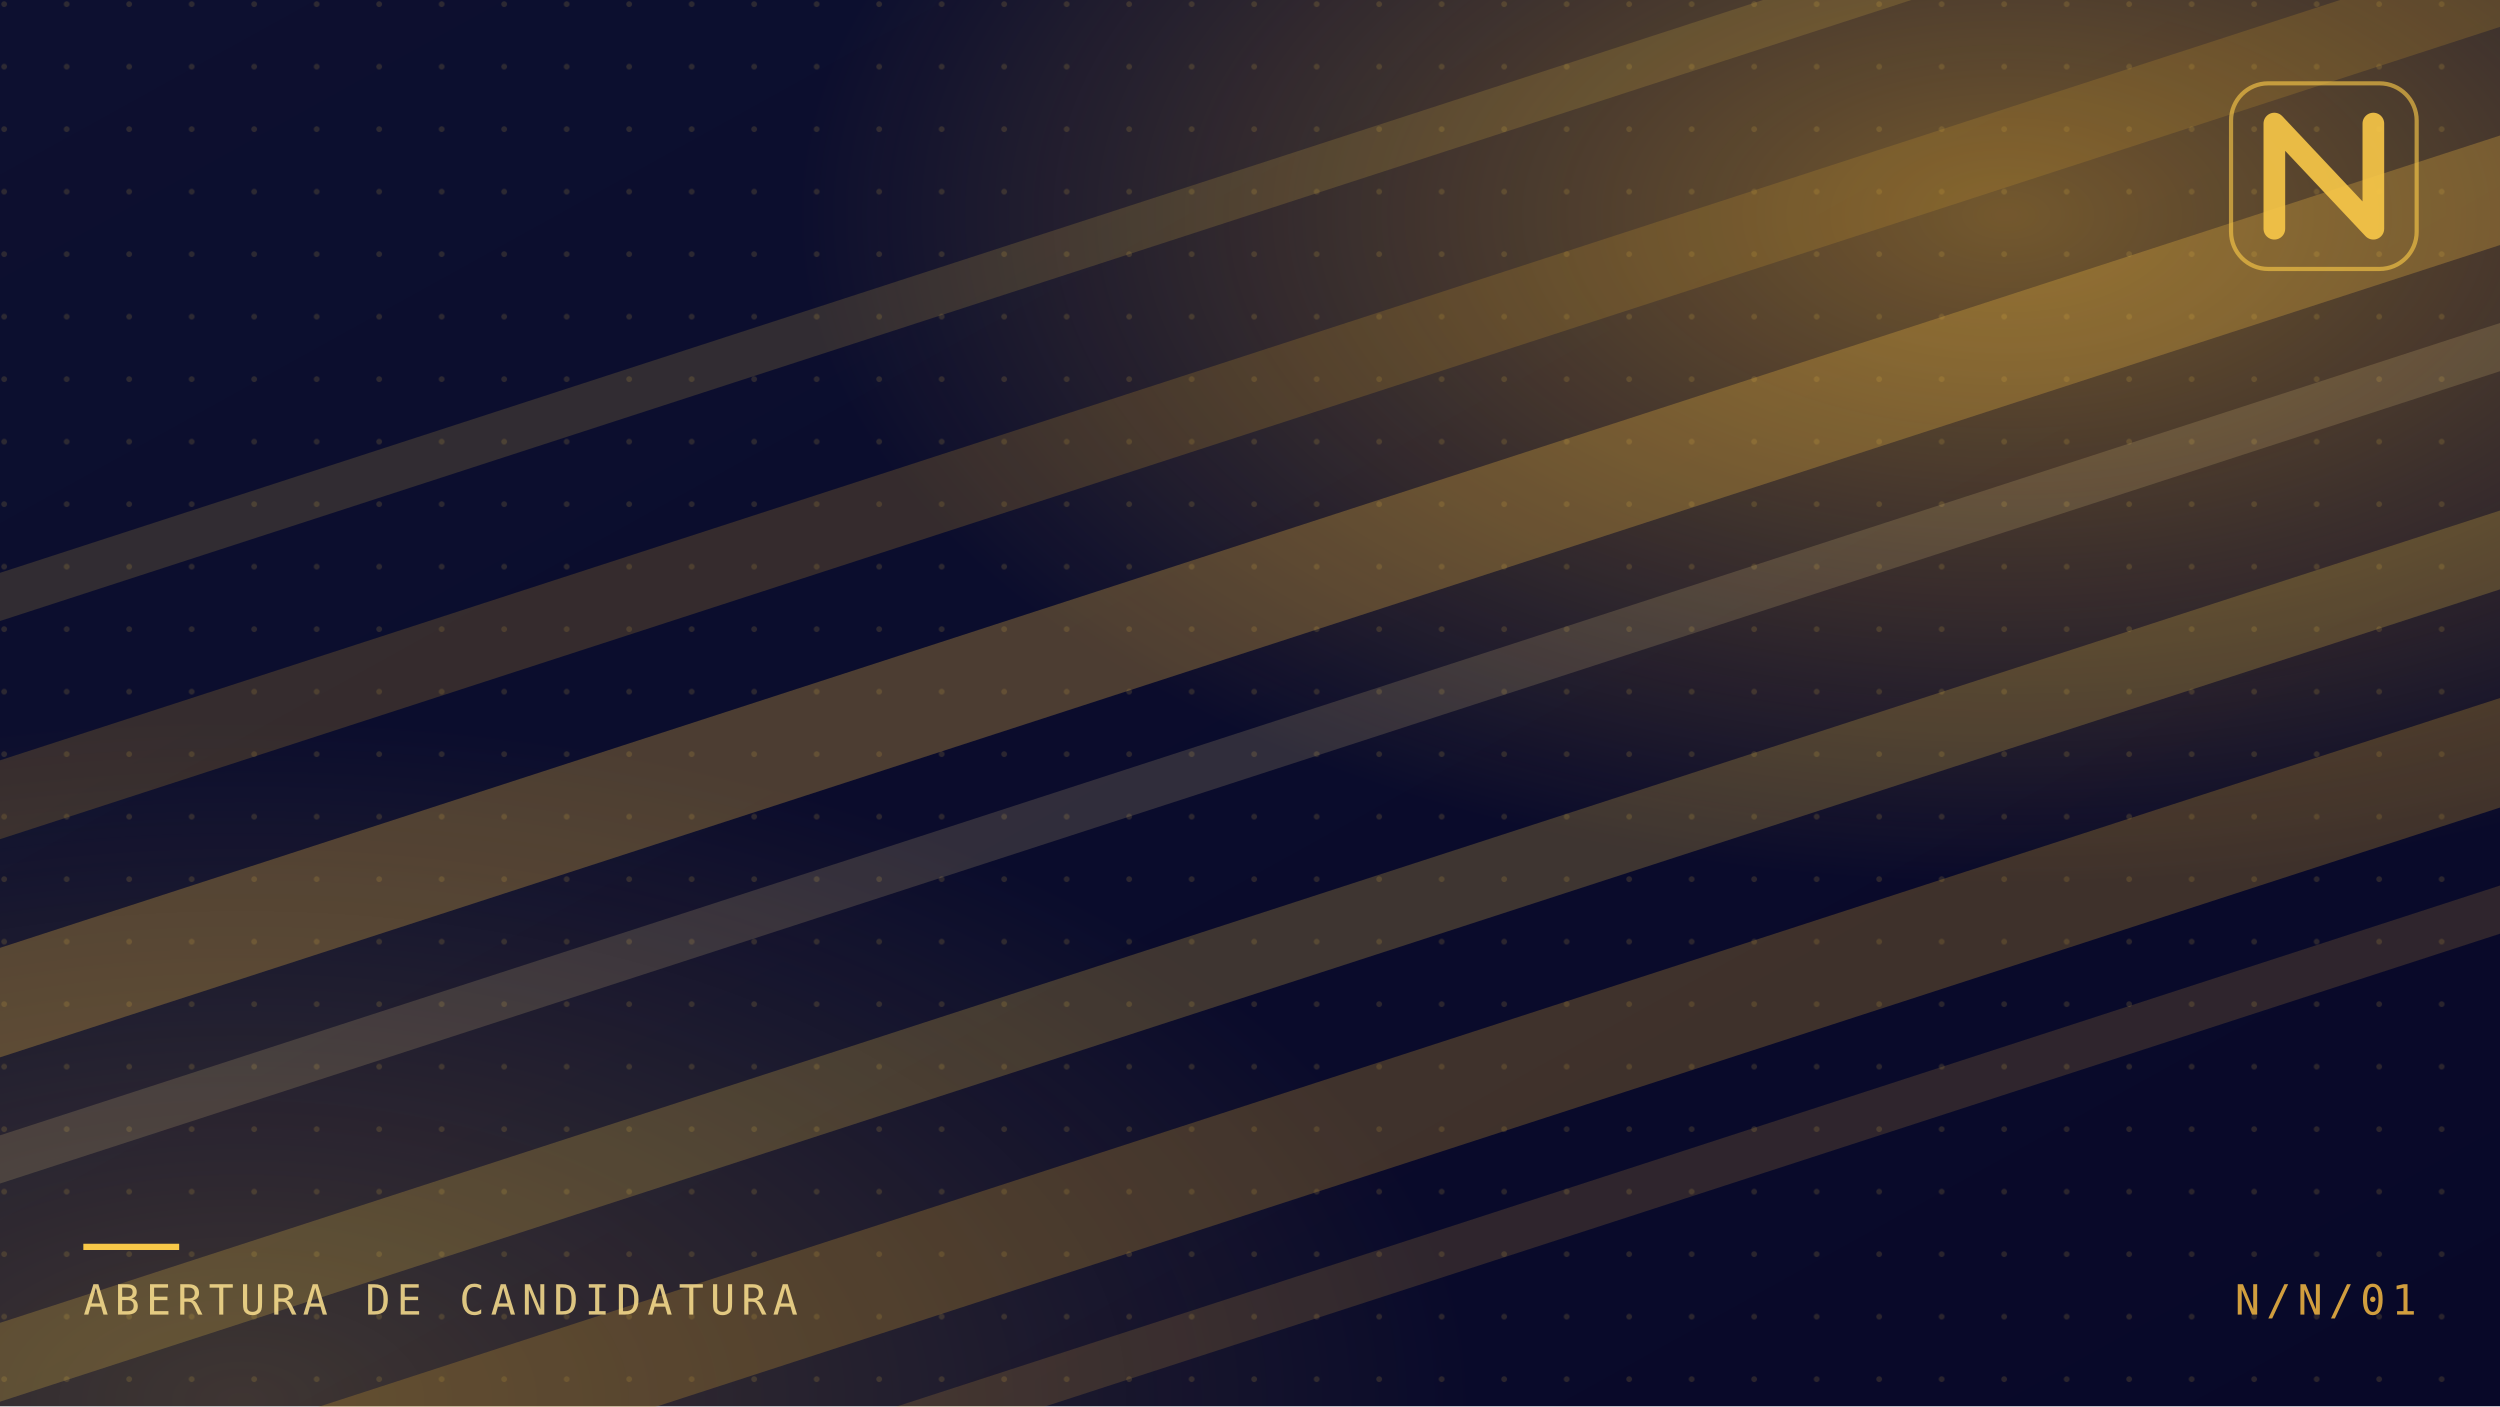
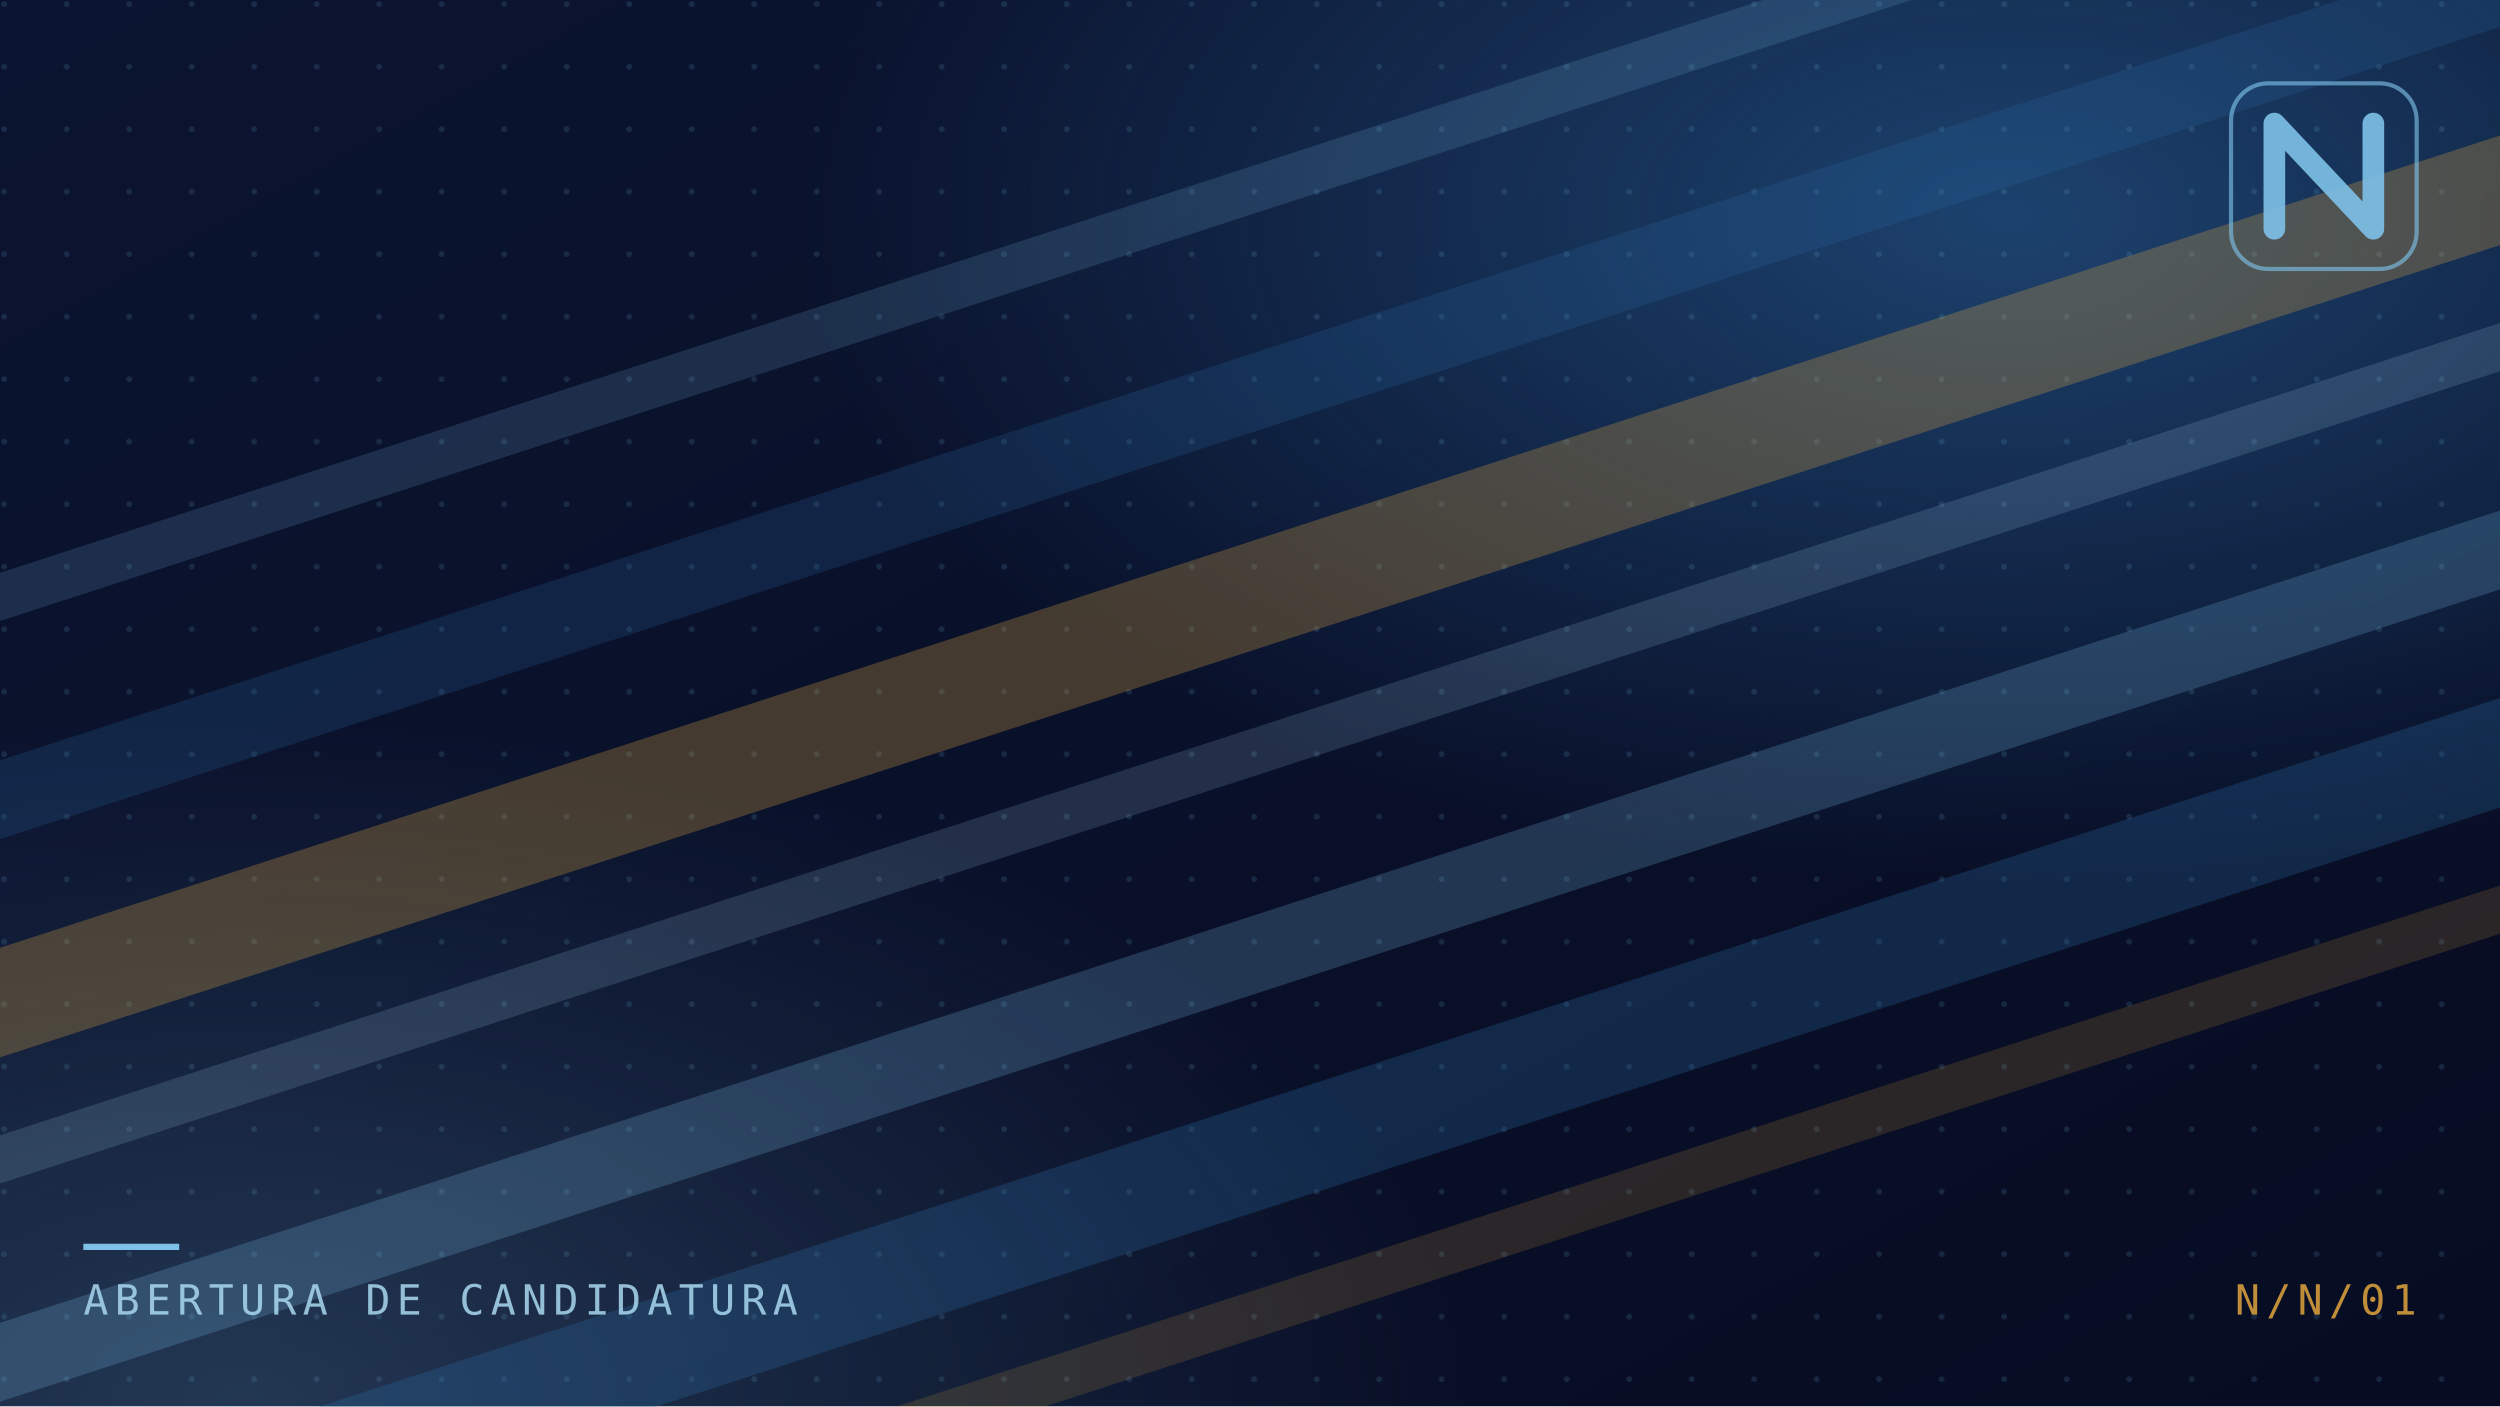
<svg xmlns="http://www.w3.org/2000/svg" viewBox="0 0 1200 675" width="1200" height="675" role="img" aria-label="abertura de candidatura">
  <defs>
    <linearGradient id="bg40" x1="0" y1="0" x2="1" y2="1">
-       <stop offset="0" stop-color="#0d1030" />
-       <stop offset="1" stop-color="#080828" />
+       <stop offset="0" stop-color="#0b1430" />
+       <stop offset="1" stop-color="#070c22" />
    </linearGradient>
    <radialGradient id="glow40" cx="0.8" cy="0.15" r="0.8">
-       <stop offset="0" stop-color="#c9962f" stop-opacity="0.55" />
-       <stop offset="0.6" stop-color="#c9962f" stop-opacity="0" />
+       <stop offset="0" stop-color="#2c6ba6" stop-opacity="0.55" />
+       <stop offset="0.6" stop-color="#2c6ba6" stop-opacity="0" />
    </radialGradient>
    <radialGradient id="glow240" cx="0.1" cy="1" r="0.7">
-       <stop offset="0" stop-color="#f8c848" stop-opacity="0.22" />
-       <stop offset="0.7" stop-color="#f8c848" stop-opacity="0" />
+       <stop offset="0" stop-color="#7ec1e8" stop-opacity="0.22" />
+       <stop offset="0.7" stop-color="#7ec1e8" stop-opacity="0" />
    </radialGradient>
    <pattern id="dots40" width="30" height="30" patternUnits="userSpaceOnUse">
-       <circle cx="2" cy="2" r="1.4" fill="#f8c848" fill-opacity="0.14" />
+       <circle cx="2" cy="2" r="1.4" fill="#7ec1e8" fill-opacity="0.14" />
    </pattern>
  </defs>
  <rect width="1200" height="675" fill="url(#bg40)" />
  <rect width="1200" height="675" fill="url(#glow40)" />
  <rect width="1200" height="675" fill="url(#glow240)" />
  <rect width="1200" height="675" fill="url(#dots40)" />
-   <rect x="-100" y="80" width="1420" height="22" rx="12" fill="#f8c848" fill-opacity="0.16" transform="rotate(-18 600 80)" />
-   <rect x="-100" y="170" width="1420" height="36" rx="12" fill="#c9962f" fill-opacity="0.22" transform="rotate(-18 600 170)" />
-   <rect x="-100" y="260" width="1420" height="50" rx="12" fill="#f5b942" fill-opacity="0.28" transform="rotate(-18 600 260)" />
-   <rect x="-100" y="350" width="1420" height="22" rx="12" fill="#fbe08f" fill-opacity="0.16" transform="rotate(-18 600 350)" />
-   <rect x="-100" y="440" width="1420" height="36" rx="12" fill="#f8c848" fill-opacity="0.22" transform="rotate(-18 600 440)" />
-   <rect x="-100" y="530" width="1420" height="50" rx="12" fill="#c9962f" fill-opacity="0.28" transform="rotate(-18 600 530)" />
-   <rect x="-100" y="620" width="1420" height="22" rx="12" fill="#f5b942" fill-opacity="0.16" transform="rotate(-18 600 620)" />
+   <rect x="-100" y="80" width="1420" height="22" rx="12" fill="#7ec1e8" fill-opacity="0.16" transform="rotate(-18 600 80)" />
+   <rect x="-100" y="170" width="1420" height="36" rx="12" fill="#2c6ba6" fill-opacity="0.22" transform="rotate(-18 600 170)" />
+   <rect x="-100" y="260" width="1420" height="50" rx="12" fill="#e0a53e" fill-opacity="0.28" transform="rotate(-18 600 260)" />
+   <rect x="-100" y="350" width="1420" height="22" rx="12" fill="#a9d8f0" fill-opacity="0.16" transform="rotate(-18 600 350)" />
+   <rect x="-100" y="440" width="1420" height="36" rx="12" fill="#7ec1e8" fill-opacity="0.22" transform="rotate(-18 600 440)" />
+   <rect x="-100" y="530" width="1420" height="50" rx="12" fill="#2c6ba6" fill-opacity="0.28" transform="rotate(-18 600 530)" />
+   <rect x="-100" y="620" width="1420" height="22" rx="12" fill="#e0a53e" fill-opacity="0.16" transform="rotate(-18 600 620)" />
  <g transform="translate(1070.9,40)" opacity="0.9">
-     <rect width="89.1" height="89.1" rx="17.82" fill="none" stroke="#f8c848" stroke-width="2" stroke-opacity="0.7" />
-     <path d="M 20.79 69.795 V 19.305 L 68.31 69.795 V 19.305" fill="none" stroke="#f8c848" stroke-width="10.395" stroke-linecap="round" stroke-linejoin="round" />
+     <rect width="89.1" height="89.1" rx="17.82" fill="none" stroke="#7ec1e8" stroke-width="2" stroke-opacity="0.7" />
+     <path d="M 20.79 69.795 V 19.305 L 68.31 69.795 V 19.305" fill="none" stroke="#7ec1e8" stroke-width="10.395" stroke-linecap="round" stroke-linejoin="round" />
  </g>
-   <g font-family="'Space Mono', Consolas, monospace" fill="#fbe08f" opacity="0.85">
+   <g font-family="'Space Mono', Consolas, monospace" fill="#a9d8f0" opacity="0.85">
    <text x="40" y="631" font-size="20" letter-spacing="3">ABERTURA DE CANDIDATURA</text>
-     <text x="1160" y="631" font-size="20" letter-spacing="3" text-anchor="end" fill="#f5b942">N/N/01</text>
+     <text x="1160" y="631" font-size="20" letter-spacing="3" text-anchor="end" fill="#e0a53e">N/N/01</text>
  </g>
-   <rect x="40" y="597" width="46" height="3" fill="#f8c848" />
+   <rect x="40" y="597" width="46" height="3" fill="#7ec1e8" />
</svg>
